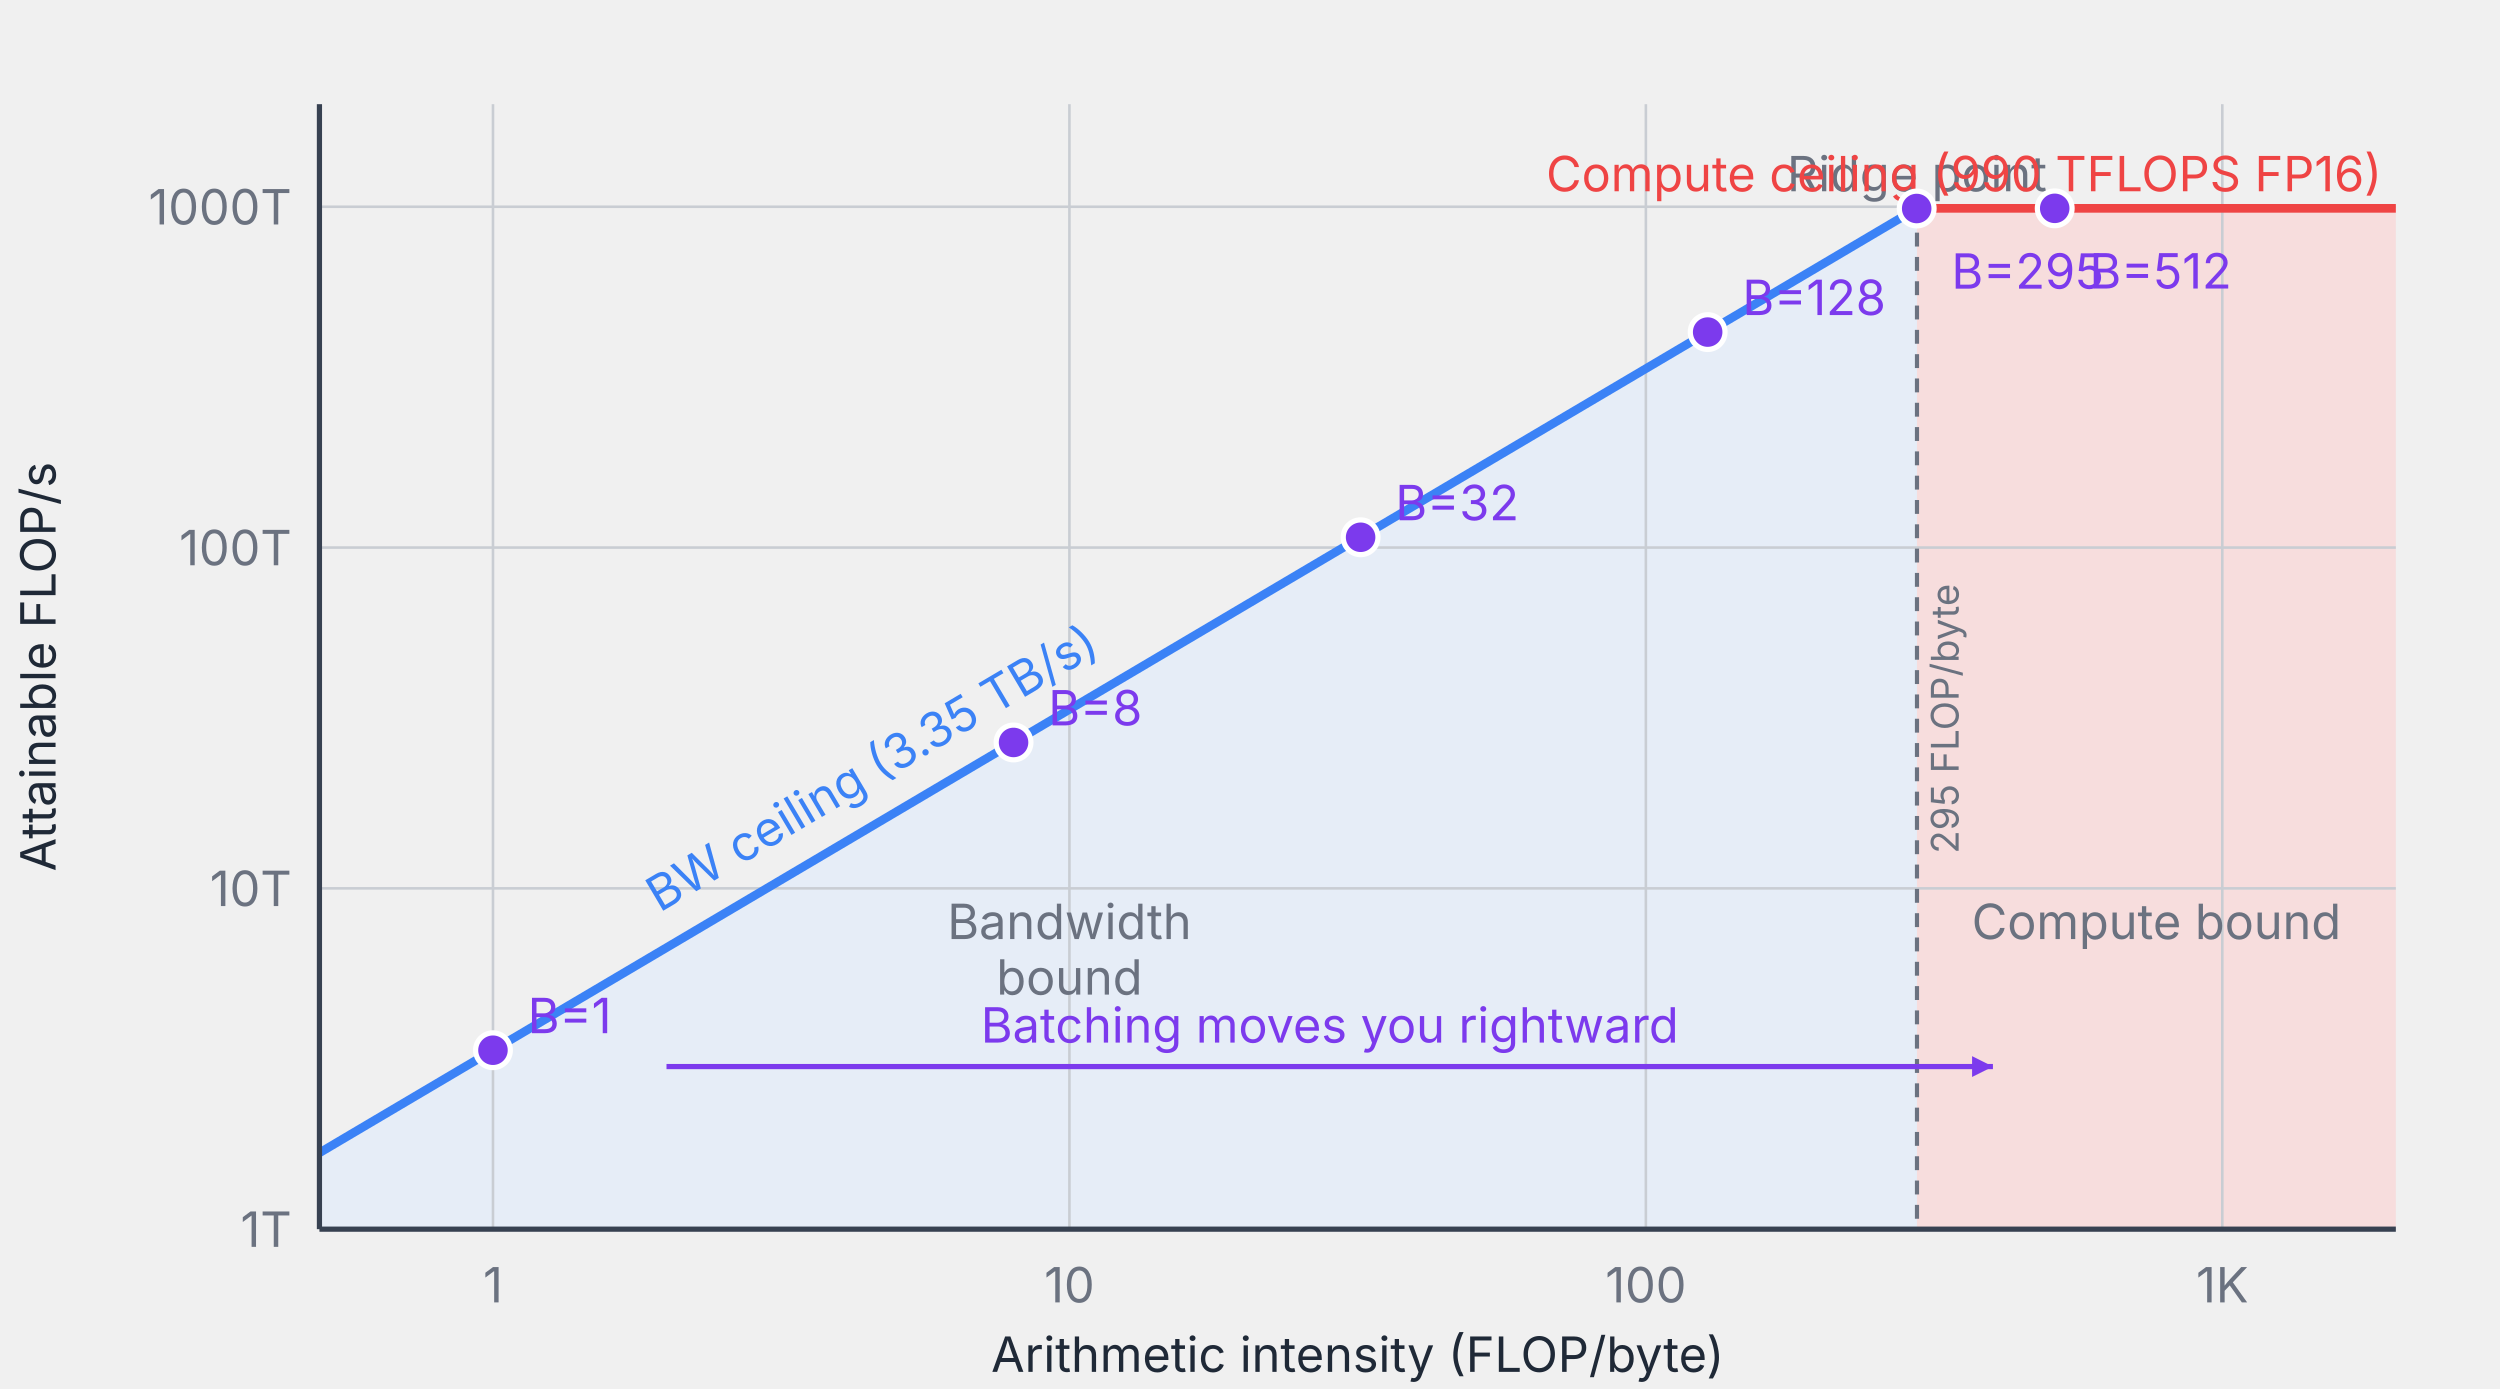
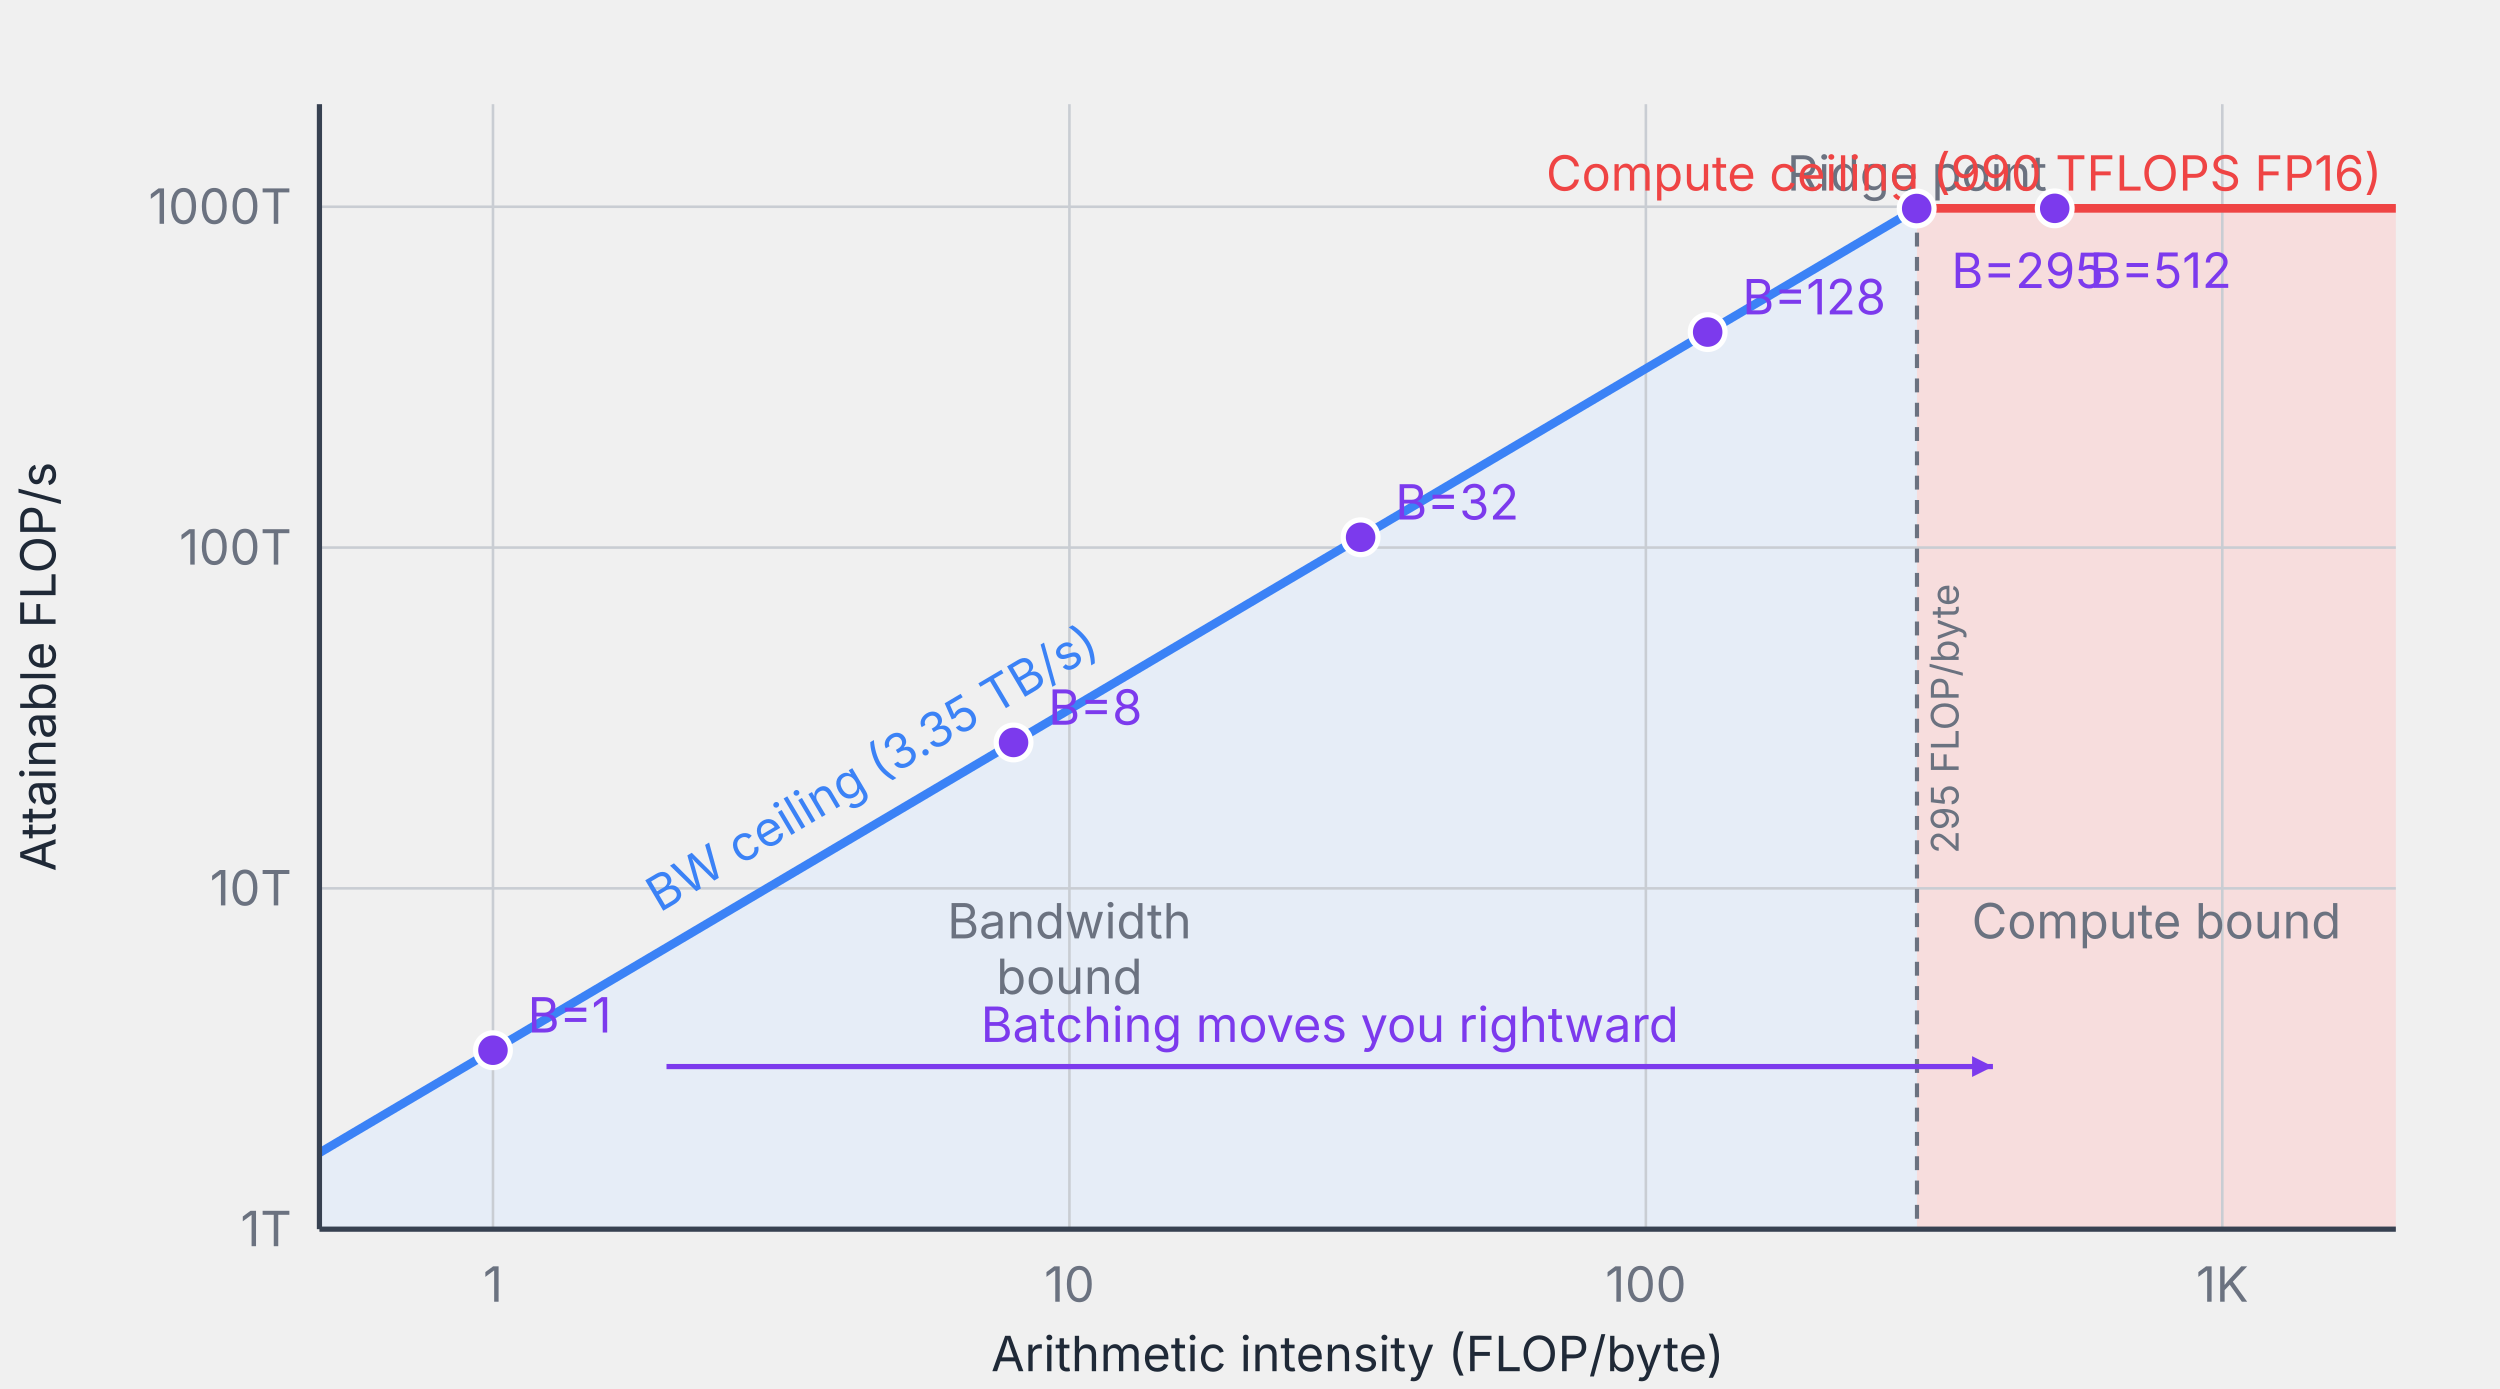
<svg xmlns="http://www.w3.org/2000/svg" baseProfile="full" height="400px" version="1.1" viewBox="0 0 720 400" width="720px">
  <defs>
    <marker id="arrowhead" markerHeight="4" markerWidth="4" orient="auto" refX="4" refY="2.0">
      <polygon fill="#374151" points="0,0 4,2.0 0,4" />
    </marker>
    <marker id="arrowhead_7C3AED" markerHeight="4" markerWidth="4" orient="auto" refX="4" refY="2.0">
      <polygon fill="#7C3AED" points="0,0 4,2.0 0,4" />
    </marker>
  </defs>
  <polygon fill="#DBEAFE" opacity="0.5" points="92.0,332.013 552.09,60.001 552.09,354 92.0,354" stroke="none" />
  <polygon fill="#FECACA" opacity="0.5" points="552.09,60.001 690,60.001 690,354 552.09,354" stroke="none" />
  <line stroke="#C9CDD3" stroke-width="0.75" x1="92" x2="690" y1="354.0" y2="354.0" />
  <line stroke="#C9CDD3" stroke-width="0.75" x1="92" x2="690" y1="255.849" y2="255.849" />
  <line stroke="#C9CDD3" stroke-width="0.75" x1="92" x2="690" y1="157.698" y2="157.698" />
  <line stroke="#C9CDD3" stroke-width="0.75" x1="92" x2="690" y1="59.546" y2="59.546" />
  <line stroke="#C9CDD3" stroke-width="0.75" x1="141.976" x2="141.976" y1="30" y2="354" />
  <line stroke="#C9CDD3" stroke-width="0.75" x1="307.992" x2="307.992" y1="30" y2="354" />
  <line stroke="#C9CDD3" stroke-width="0.75" x1="474.008" x2="474.008" y1="30" y2="354" />
  <line stroke="#C9CDD3" stroke-width="0.75" x1="640.024" x2="640.024" y1="30" y2="354" />
  <line stroke="#6B7280" stroke-dasharray="4,3" stroke-width="1.2" x1="552.09" x2="552.09" y1="60.001" y2="354" />
-   <text dominant-baseline="central" fill="#6B7280" font-family="Inter, Segoe UI, Helvetica, Arial, sans-serif" font-size="14px" text-anchor="middle" x="552.09" y="50.001">Ridge point</text>
+   <text dy="0.35em" fill="#6B7280" font-family="Inter, Segoe UI, Helvetica, Arial, sans-serif" font-size="14px" text-anchor="middle" x="552.09" y="50.001">Ridge point</text>
  <text fill="#6B7280" font-family="Inter, Segoe UI, Helvetica, Arial, sans-serif" font-size="11px" text-anchor="middle" transform="rotate(-90,564.0899,207.0004)" x="564.09" y="207">295 FLOP/byte</text>
  <polyline fill="none" points="92.0,332.013 96.601,329.293 101.202,326.572 105.803,323.852 110.404,321.132 115.004,318.412 119.605,315.692 124.206,312.972 128.807,310.252 133.408,307.532 138.009,304.811 142.61,302.091 147.211,299.371 151.812,296.651 156.413,293.931 161.013,291.211 165.614,288.491 170.215,285.771 174.816,283.051 179.417,280.33 184.018,277.61 188.619,274.89 193.22,272.17 197.821,269.45 202.422,266.73 207.022,264.01 211.623,261.29 216.224,258.569 220.825,255.849 225.426,253.129 230.027,250.409 234.628,247.689 239.229,244.969 243.83,242.249 248.431,239.529 253.031,236.808 257.632,234.088 262.233,231.368 266.834,228.648 271.435,225.928 276.036,223.208 280.637,220.488 285.238,217.768 289.839,215.048 294.44,212.327 299.04,209.607 303.641,206.887 308.242,204.167 312.843,201.447 317.444,198.727 322.045,196.007 326.646,193.287 331.247,190.566 335.848,187.846 340.449,185.126 345.049,182.406 349.65,179.686 354.251,176.966 358.852,174.246 363.453,171.526 368.054,168.805 372.655,166.085 377.256,163.365 381.857,160.645 386.458,157.925 391.058,155.205 395.659,152.485 400.26,149.765 404.861,147.045 409.462,144.324 414.063,141.604 418.664,138.884 423.265,136.164 427.866,133.444 432.467,130.724 437.067,128.004 441.668,125.284 446.269,122.563 450.87,119.843 455.471,117.123 460.072,114.403 464.673,111.683 469.274,108.963 473.875,106.243 478.476,103.523 483.076,100.802 487.677,98.082 492.278,95.362 496.879,92.642 501.48,89.922 506.081,87.202 510.682,84.482 515.283,81.762 519.884,79.042 524.485,76.321 529.085,73.601 533.686,70.881 538.287,68.161 542.888,65.441 547.489,62.721 552.09,60.001" stroke="#3B82F6" stroke-width="2.5" />
  <text fill="#3B82F6" font-family="Inter, Segoe UI, Helvetica, Arial, sans-serif" font-size="14px" text-anchor="start" transform="rotate(-30.59221,189.9517,262.9198)" x="189.952" y="262.92">BW ceiling (3.35 TB/s)</text>
  <line stroke="#EF4444" stroke-width="2.5" x1="552.09" x2="690" y1="60.001" y2="60.001" />
-   <text dominant-baseline="central" fill="#EF4444" font-family="Inter, Segoe UI, Helvetica, Arial, sans-serif" font-size="14px" text-anchor="end" x="686" y="50.001">Compute ceiling (990 TFLOPS FP16)</text>
-   <text dominant-baseline="central" fill="#6B7280" font-family="Inter, Segoe UI, Helvetica, Arial, sans-serif" font-size="14px" text-anchor="middle" x="307.992" y="265.361">Bandwidth</text>
-   <text dominant-baseline="central" fill="#6B7280" font-family="Inter, Segoe UI, Helvetica, Arial, sans-serif" font-size="14px" text-anchor="middle" x="307.992" y="281.361">bound</text>
-   <text dominant-baseline="central" fill="#6B7280" font-family="Inter, Segoe UI, Helvetica, Arial, sans-serif" font-size="14px" text-anchor="middle" x="621.045" y="265.361">Compute bound</text>
+   <text dy="0.35em" fill="#EF4444" font-family="Inter, Segoe UI, Helvetica, Arial, sans-serif" font-size="14px" text-anchor="end" x="686" y="50.001">Compute ceiling (990 TFLOPS FP16)</text>
+   <text dy="0.35em" fill="#6B7280" font-family="Inter, Segoe UI, Helvetica, Arial, sans-serif" font-size="14px" text-anchor="middle" x="307.992" y="265.361">Bandwidth</text>
+   <text dy="0.35em" fill="#6B7280" font-family="Inter, Segoe UI, Helvetica, Arial, sans-serif" font-size="14px" text-anchor="middle" x="307.992" y="281.361">bound</text>
+   <text dy="0.35em" fill="#6B7280" font-family="Inter, Segoe UI, Helvetica, Arial, sans-serif" font-size="14px" text-anchor="middle" x="621.045" y="265.361">Compute bound</text>
  <line stroke="#374151" stroke-width="1.5" x1="92" x2="690" y1="354" y2="354" />
  <line stroke="#374151" stroke-width="1.5" x1="92" x2="92" y1="30" y2="354" />
-   <text dominant-baseline="central" fill="#1F2937" font-family="Inter, Segoe UI, Helvetica, Arial, sans-serif" font-size="14px" text-anchor="middle" x="391.0" y="390">Arithmetic intensity (FLOP/byte)</text>
+   <text dy="0.35em" fill="#1F2937" font-family="Inter, Segoe UI, Helvetica, Arial, sans-serif" font-size="14px" text-anchor="middle" x="391.0" y="390">Arithmetic intensity (FLOP/byte)</text>
  <text fill="#1F2937" font-family="Inter, Segoe UI, Helvetica, Arial, sans-serif" font-size="14px" text-anchor="middle" transform="rotate(-90,16,192.0)" x="16" y="192.0">Attainable FLOP/s</text>
-   <text dominant-baseline="central" fill="#6B7280" font-family="Inter, Segoe UI, Helvetica, Arial, sans-serif" font-size="14px" text-anchor="middle" x="141.976" y="370">1</text>
-   <text dominant-baseline="central" fill="#6B7280" font-family="Inter, Segoe UI, Helvetica, Arial, sans-serif" font-size="14px" text-anchor="middle" x="307.992" y="370">10</text>
-   <text dominant-baseline="central" fill="#6B7280" font-family="Inter, Segoe UI, Helvetica, Arial, sans-serif" font-size="14px" text-anchor="middle" x="474.008" y="370">100</text>
-   <text dominant-baseline="central" fill="#6B7280" font-family="Inter, Segoe UI, Helvetica, Arial, sans-serif" font-size="14px" text-anchor="middle" x="640.024" y="370">1K</text>
-   <text dominant-baseline="central" fill="#6B7280" font-family="Inter, Segoe UI, Helvetica, Arial, sans-serif" font-size="14px" text-anchor="end" x="84" y="354.0">1T</text>
-   <text dominant-baseline="central" fill="#6B7280" font-family="Inter, Segoe UI, Helvetica, Arial, sans-serif" font-size="14px" text-anchor="end" x="84" y="255.849">10T</text>
-   <text dominant-baseline="central" fill="#6B7280" font-family="Inter, Segoe UI, Helvetica, Arial, sans-serif" font-size="14px" text-anchor="end" x="84" y="157.698">100T</text>
-   <text dominant-baseline="central" fill="#6B7280" font-family="Inter, Segoe UI, Helvetica, Arial, sans-serif" font-size="14px" text-anchor="end" x="84" y="59.546">1000T</text>
+   <text dy="0.35em" fill="#6B7280" font-family="Inter, Segoe UI, Helvetica, Arial, sans-serif" font-size="14px" text-anchor="middle" x="141.976" y="370">1</text>
+   <text dy="0.35em" fill="#6B7280" font-family="Inter, Segoe UI, Helvetica, Arial, sans-serif" font-size="14px" text-anchor="middle" x="307.992" y="370">10</text>
+   <text dy="0.35em" fill="#6B7280" font-family="Inter, Segoe UI, Helvetica, Arial, sans-serif" font-size="14px" text-anchor="middle" x="474.008" y="370">100</text>
+   <text dy="0.35em" fill="#6B7280" font-family="Inter, Segoe UI, Helvetica, Arial, sans-serif" font-size="14px" text-anchor="middle" x="640.024" y="370">1K</text>
+   <text dy="0.35em" fill="#6B7280" font-family="Inter, Segoe UI, Helvetica, Arial, sans-serif" font-size="14px" text-anchor="end" x="84" y="354.0">1T</text>
+   <text dy="0.35em" fill="#6B7280" font-family="Inter, Segoe UI, Helvetica, Arial, sans-serif" font-size="14px" text-anchor="end" x="84" y="255.849">10T</text>
+   <text dy="0.35em" fill="#6B7280" font-family="Inter, Segoe UI, Helvetica, Arial, sans-serif" font-size="14px" text-anchor="end" x="84" y="157.698">100T</text>
+   <text dy="0.35em" fill="#6B7280" font-family="Inter, Segoe UI, Helvetica, Arial, sans-serif" font-size="14px" text-anchor="end" x="84" y="59.546">1000T</text>
  <circle cx="141.976" cy="302.466" fill="#7C3AED" r="5" stroke="#FFFFFF" stroke-width="1.5" />
-   <text dominant-baseline="central" fill="#7C3AED" font-family="Inter, Segoe UI, Helvetica, Arial, sans-serif" font-size="14px" text-anchor="start" x="151.976" y="292.466">B=1</text>
+   <text dy="0.35em" fill="#7C3AED" font-family="Inter, Segoe UI, Helvetica, Arial, sans-serif" font-size="14px" text-anchor="start" x="151.976" y="292.466">B=1</text>
  <circle cx="291.903" cy="213.827" fill="#7C3AED" r="5" stroke="#FFFFFF" stroke-width="1.5" />
-   <text dominant-baseline="central" fill="#7C3AED" font-family="Inter, Segoe UI, Helvetica, Arial, sans-serif" font-size="14px" text-anchor="start" x="301.903" y="203.827">B=8</text>
+   <text dy="0.35em" fill="#7C3AED" font-family="Inter, Segoe UI, Helvetica, Arial, sans-serif" font-size="14px" text-anchor="start" x="301.903" y="203.827">B=8</text>
  <circle cx="391.855" cy="154.734" fill="#7C3AED" r="5" stroke="#FFFFFF" stroke-width="1.5" />
-   <text dominant-baseline="central" fill="#7C3AED" font-family="Inter, Segoe UI, Helvetica, Arial, sans-serif" font-size="14px" text-anchor="start" x="401.855" y="144.734">B=32</text>
+   <text dy="0.35em" fill="#7C3AED" font-family="Inter, Segoe UI, Helvetica, Arial, sans-serif" font-size="14px" text-anchor="start" x="401.855" y="144.734">B=32</text>
  <circle cx="491.807" cy="95.641" fill="#7C3AED" r="5" stroke="#FFFFFF" stroke-width="1.5" />
-   <text dominant-baseline="central" fill="#7C3AED" font-family="Inter, Segoe UI, Helvetica, Arial, sans-serif" font-size="14px" text-anchor="start" x="501.807" y="85.641">B=128</text>
+   <text dy="0.35em" fill="#7C3AED" font-family="Inter, Segoe UI, Helvetica, Arial, sans-serif" font-size="14px" text-anchor="start" x="501.807" y="85.641">B=128</text>
  <circle cx="552.006" cy="60.05" fill="#7C3AED" r="5" stroke="#FFFFFF" stroke-width="1.5" />
-   <text dominant-baseline="central" fill="#7C3AED" font-family="Inter, Segoe UI, Helvetica, Arial, sans-serif" font-size="14px" text-anchor="start" x="562.006" y="78.05">B=295</text>
+   <text dy="0.35em" fill="#7C3AED" font-family="Inter, Segoe UI, Helvetica, Arial, sans-serif" font-size="14px" text-anchor="start" x="562.006" y="78.05">B=295</text>
  <circle cx="591.758" cy="60.001" fill="#7C3AED" r="5" stroke="#FFFFFF" stroke-width="1.5" />
-   <text dominant-baseline="central" fill="#7C3AED" font-family="Inter, Segoe UI, Helvetica, Arial, sans-serif" font-size="14px" text-anchor="start" x="601.758" y="78.001">B=512</text>
+   <text dy="0.35em" fill="#7C3AED" font-family="Inter, Segoe UI, Helvetica, Arial, sans-serif" font-size="14px" text-anchor="start" x="601.758" y="78.001">B=512</text>
  <line marker-end="url(#arrowhead_7C3AED)" stroke="#7C3AED" stroke-width="1.5" x1="191.952" x2="573.96" y1="307.17" y2="307.17" />
-   <text dominant-baseline="central" fill="#7C3AED" font-family="Inter, Segoe UI, Helvetica, Arial, sans-serif" font-size="14px" text-anchor="middle" x="382.956" y="295.17">Batching moves you rightward</text>
+   <text dy="0.35em" fill="#7C3AED" font-family="Inter, Segoe UI, Helvetica, Arial, sans-serif" font-size="14px" text-anchor="middle" x="382.956" y="295.17">Batching moves you rightward</text>
</svg>
